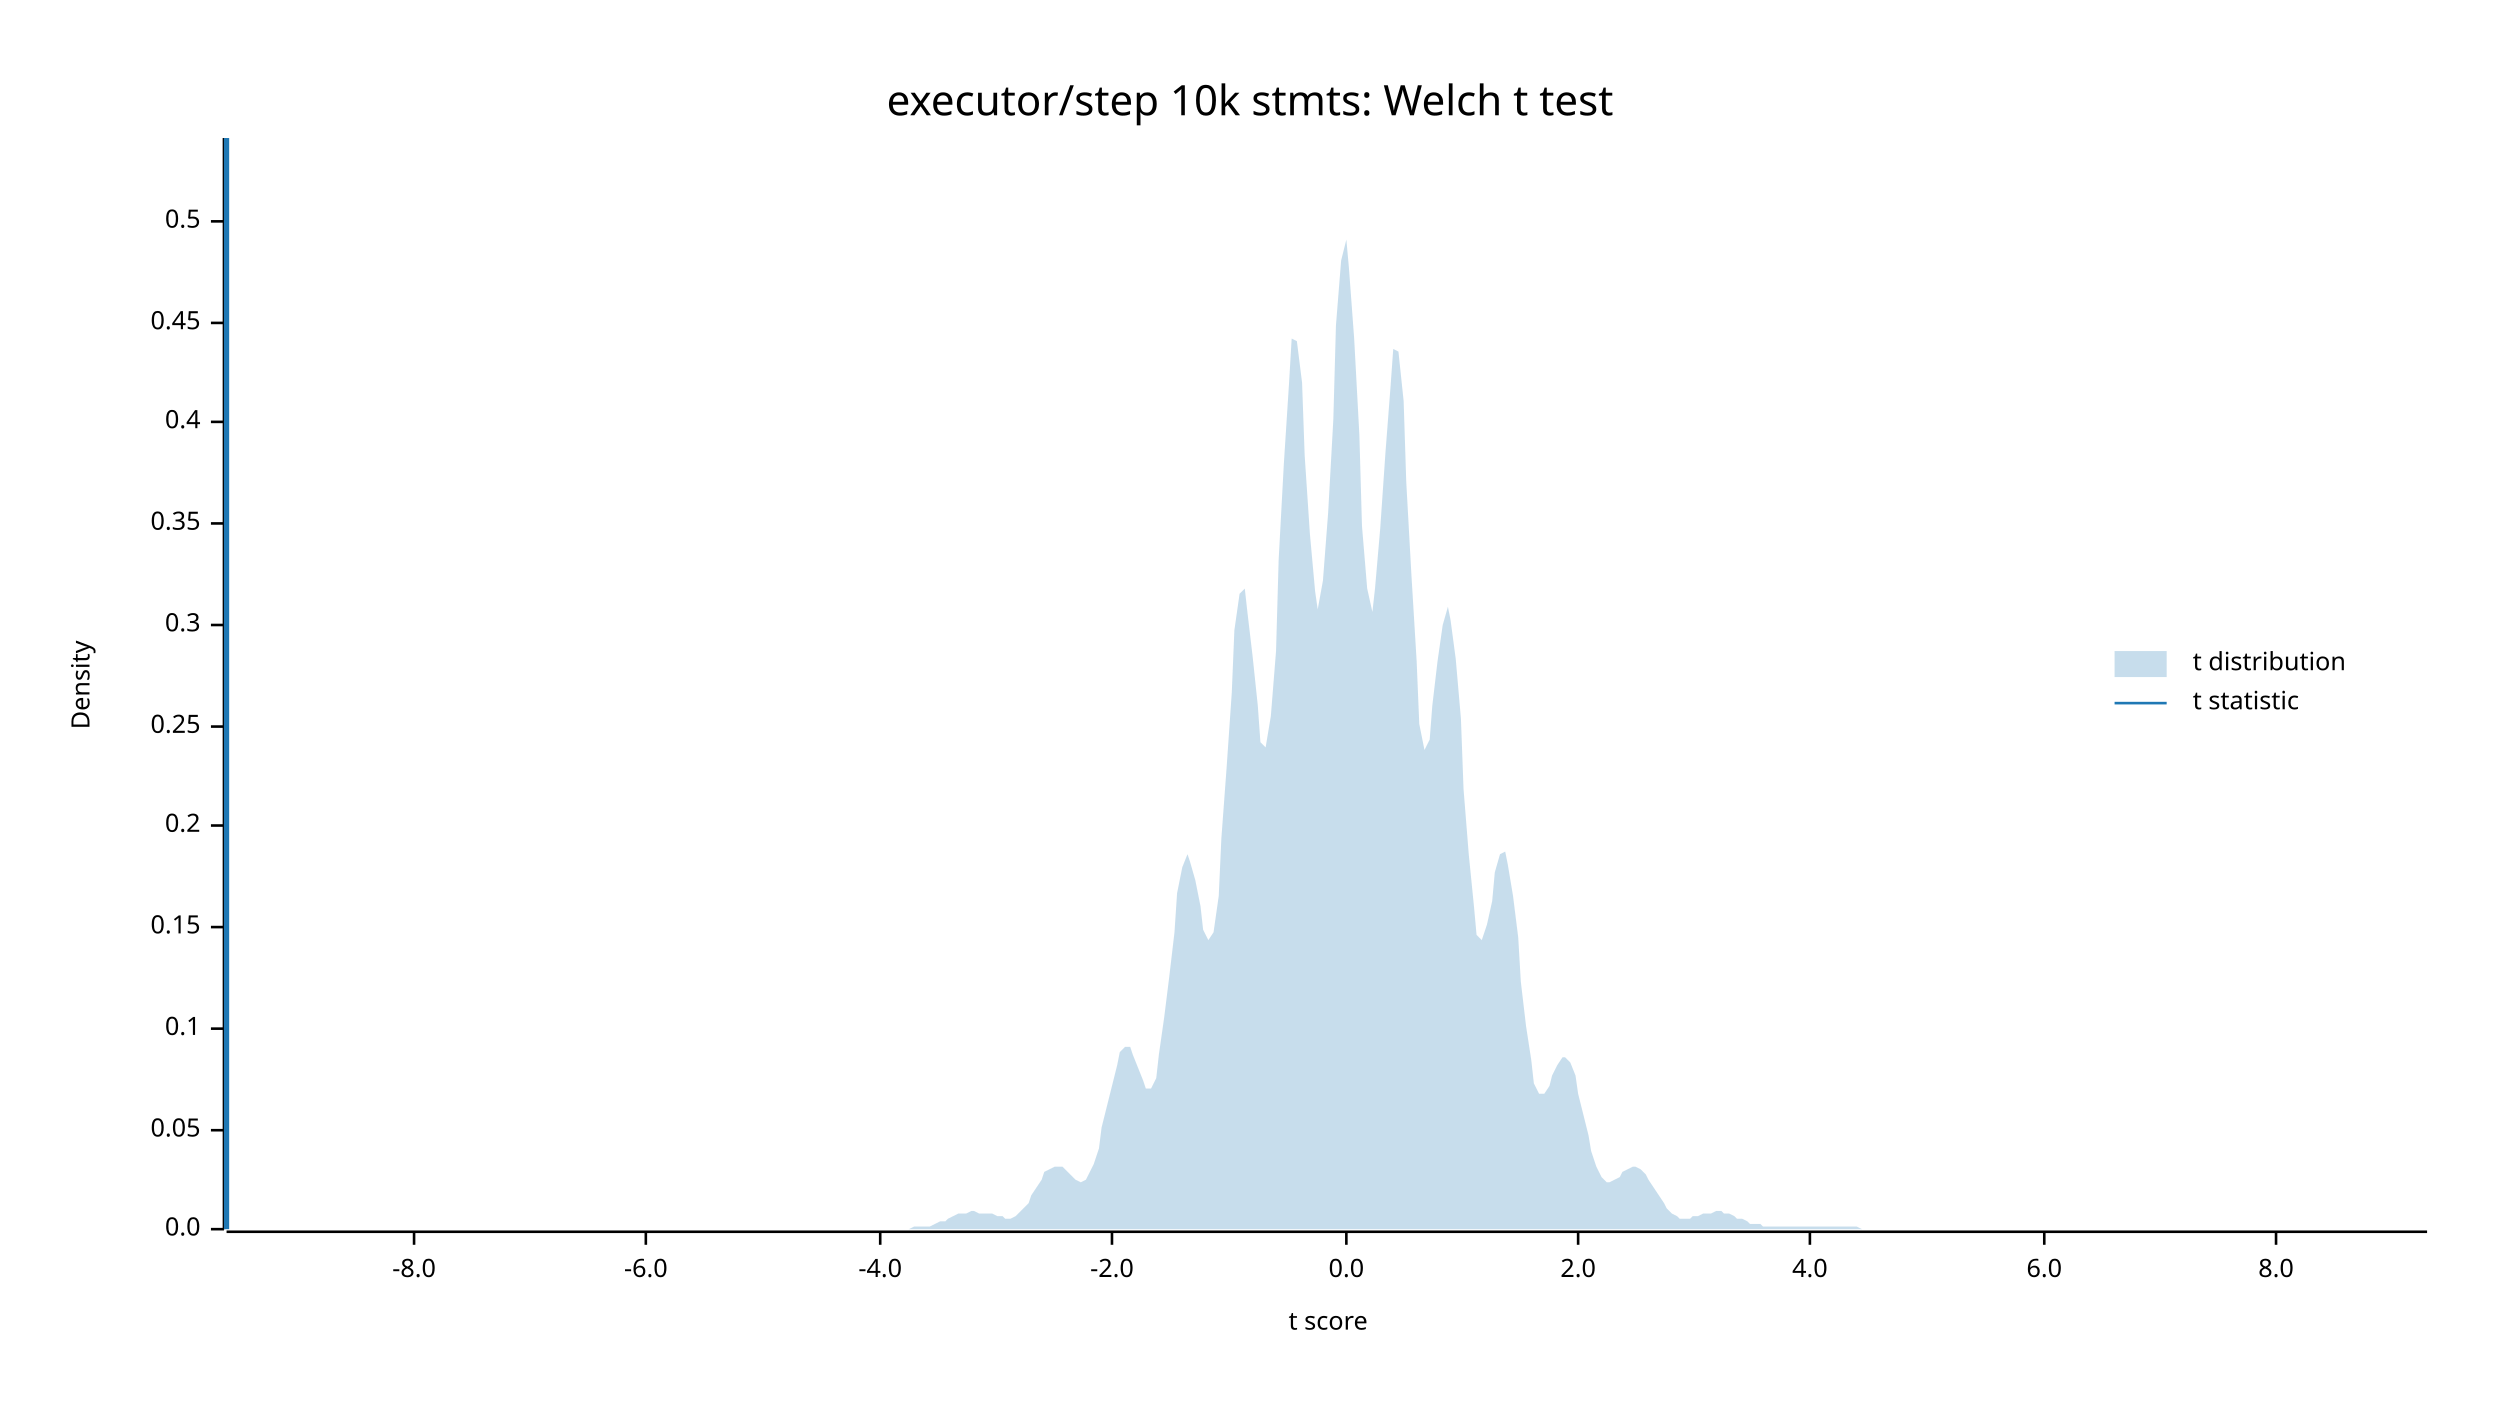
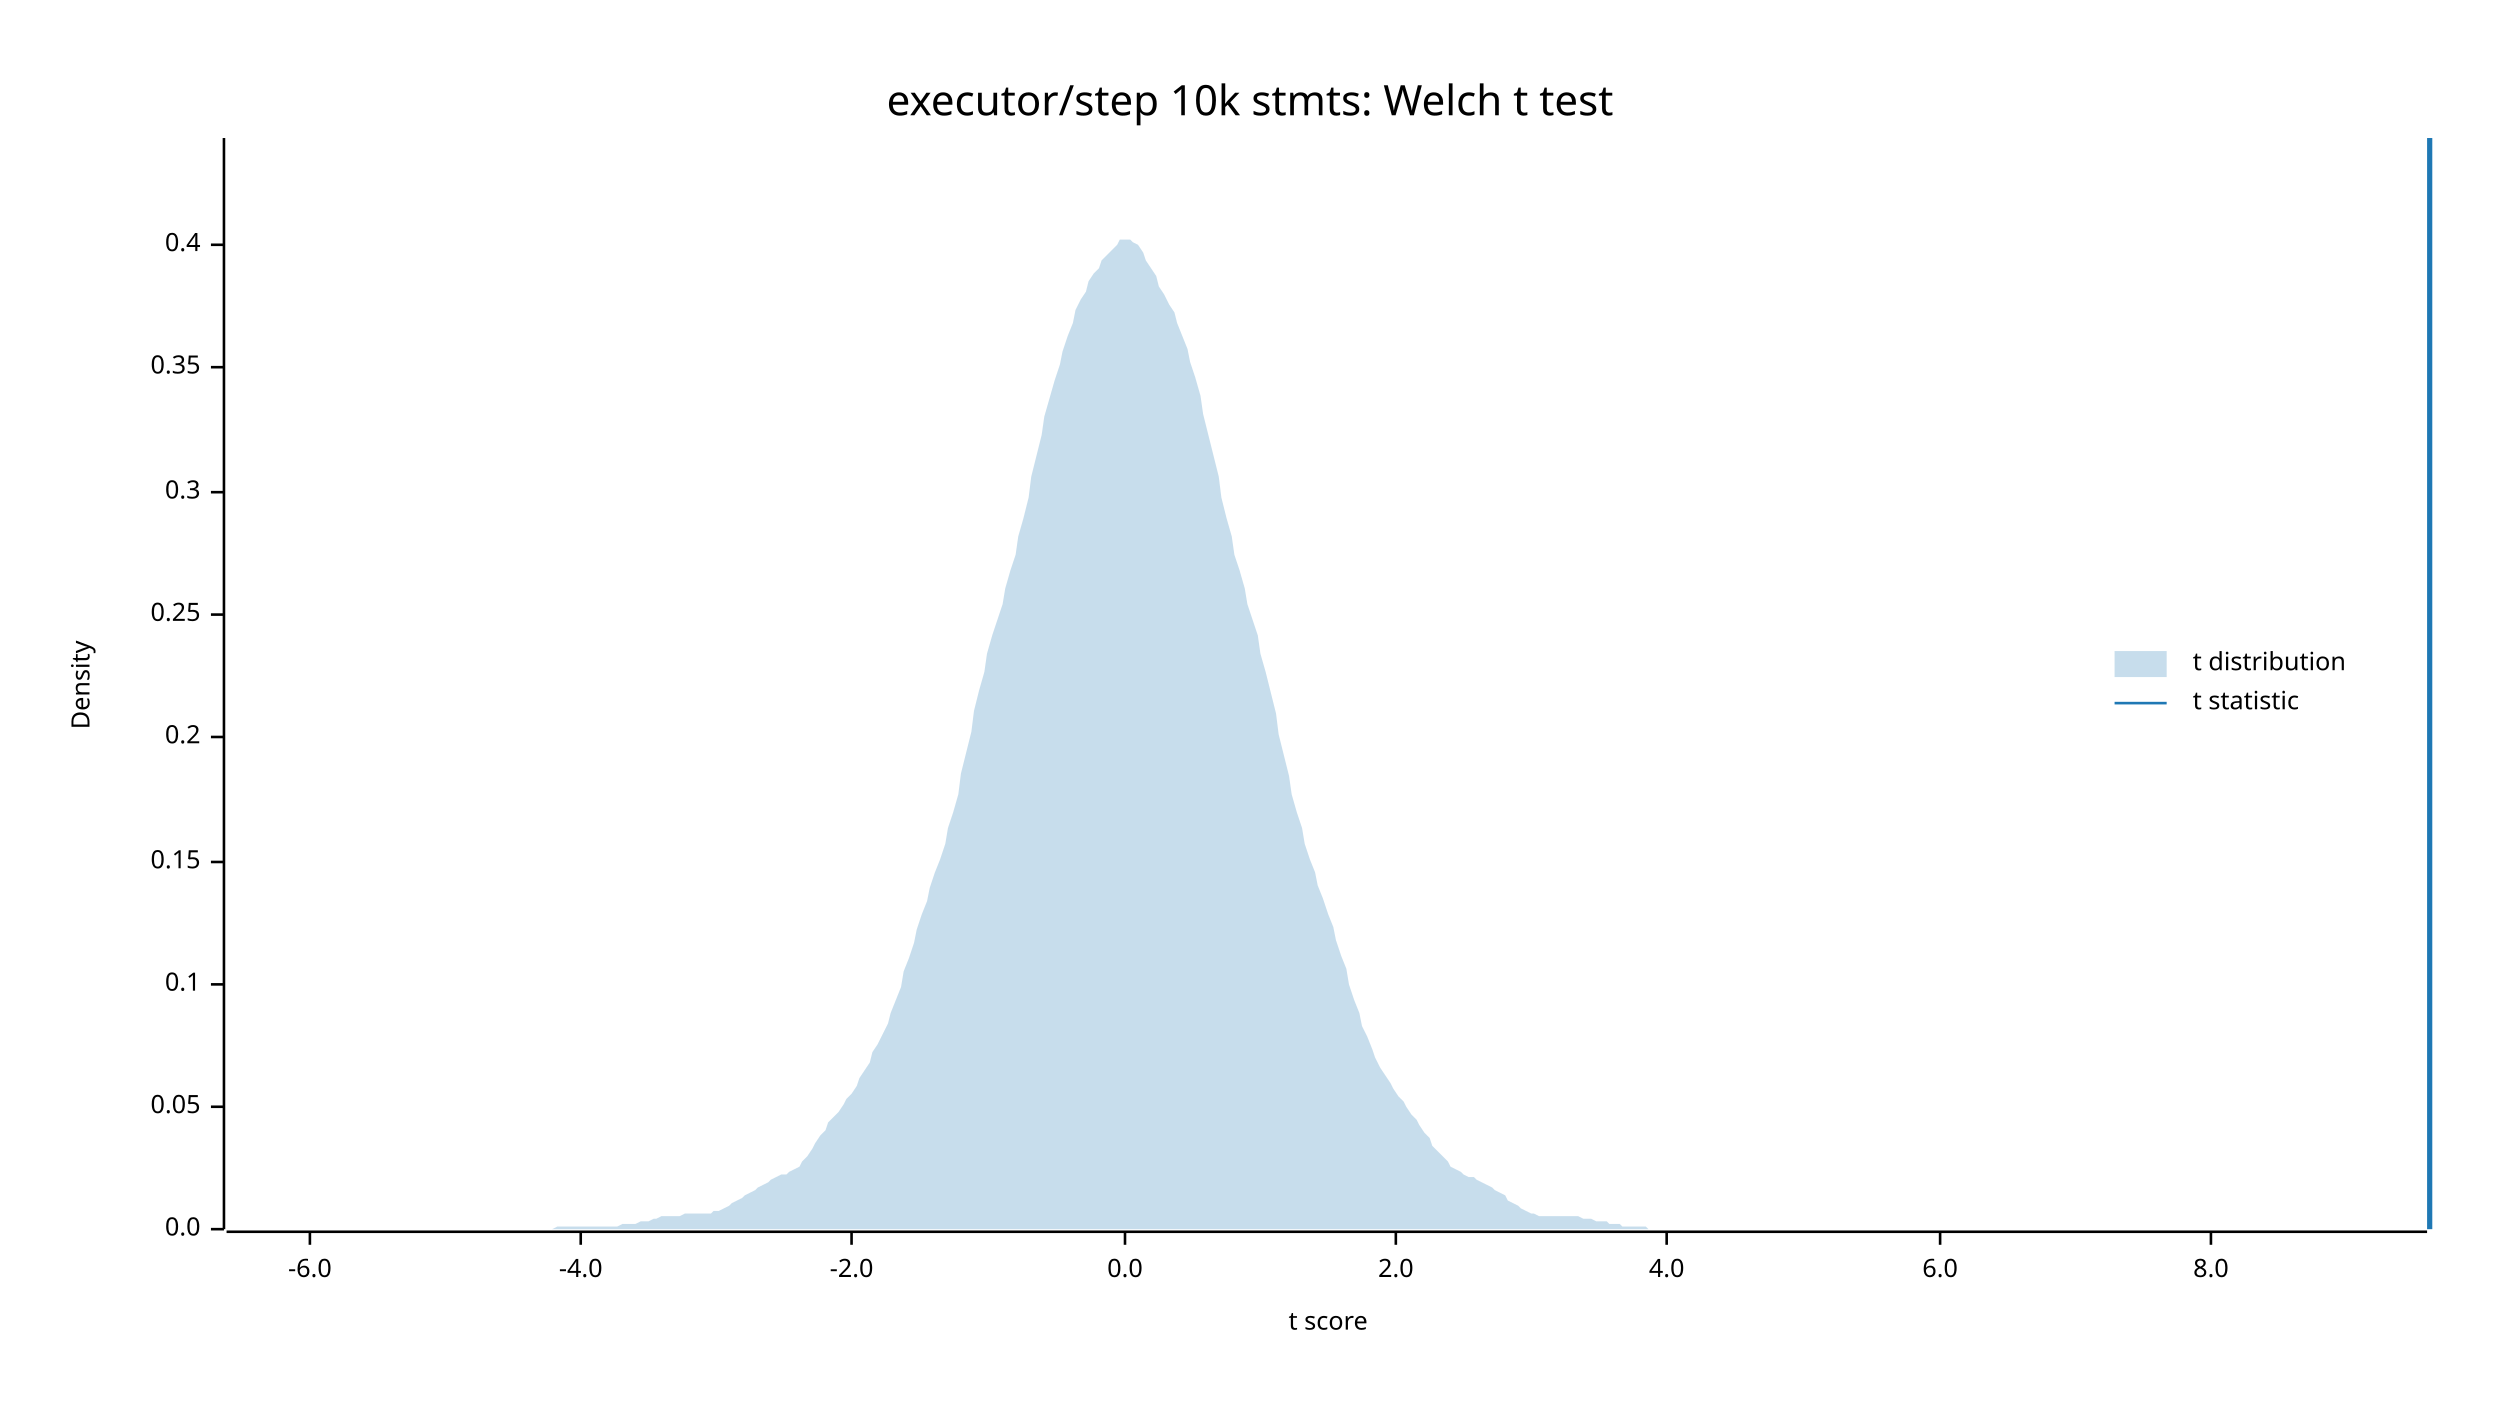
<svg xmlns="http://www.w3.org/2000/svg" width="960" height="540" viewBox="0 0 960 540">
  <text x="480" y="32" dy="0.76em" text-anchor="middle" font-family="sans-serif" font-size="16.129" opacity="1" fill="#000000">
executor/step 10k stmts: Welch t test
</text>
  <text x="27" y="263" dy="0.76em" text-anchor="middle" font-family="sans-serif" font-size="9.677" opacity="1" fill="#000000" transform="rotate(270, 27, 263)">
Density
</text>
  <text x="510" y="513" dy="-0.5ex" text-anchor="middle" font-family="sans-serif" font-size="9.677" opacity="1" fill="#000000">
t score
</text>
  <polyline fill="none" opacity="1" stroke="#000000" stroke-width="1" points="86,53 86,472 " />
  <text x="77" y="472" dy="0.5ex" text-anchor="end" font-family="sans-serif" font-size="9.677" opacity="1" fill="#000000">
0.0
</text>
  <polyline fill="none" opacity="1" stroke="#000000" stroke-width="1" points="81,472 86,472 " />
-   <text x="77" y="434" dy="0.5ex" text-anchor="end" font-family="sans-serif" font-size="9.677" opacity="1" fill="#000000">
+   <text x="77" y="425" dy="0.5ex" text-anchor="end" font-family="sans-serif" font-size="9.677" opacity="1" fill="#000000">
0.05
</text>
-   <polyline fill="none" opacity="1" stroke="#000000" stroke-width="1" points="81,434 86,434 " />
-   <text x="77" y="395" dy="0.5ex" text-anchor="end" font-family="sans-serif" font-size="9.677" opacity="1" fill="#000000">
+   <polyline fill="none" opacity="1" stroke="#000000" stroke-width="1" points="81,425 86,425 " />
+   <text x="77" y="378" dy="0.5ex" text-anchor="end" font-family="sans-serif" font-size="9.677" opacity="1" fill="#000000">
0.1
</text>
-   <polyline fill="none" opacity="1" stroke="#000000" stroke-width="1" points="81,395 86,395 " />
-   <text x="77" y="356" dy="0.5ex" text-anchor="end" font-family="sans-serif" font-size="9.677" opacity="1" fill="#000000">
+   <polyline fill="none" opacity="1" stroke="#000000" stroke-width="1" points="81,378 86,378 " />
+   <text x="77" y="331" dy="0.5ex" text-anchor="end" font-family="sans-serif" font-size="9.677" opacity="1" fill="#000000">
0.15
</text>
-   <polyline fill="none" opacity="1" stroke="#000000" stroke-width="1" points="81,356 86,356 " />
-   <text x="77" y="317" dy="0.5ex" text-anchor="end" font-family="sans-serif" font-size="9.677" opacity="1" fill="#000000">
+   <polyline fill="none" opacity="1" stroke="#000000" stroke-width="1" points="81,331 86,331 " />
+   <text x="77" y="283" dy="0.5ex" text-anchor="end" font-family="sans-serif" font-size="9.677" opacity="1" fill="#000000">
0.2
</text>
-   <polyline fill="none" opacity="1" stroke="#000000" stroke-width="1" points="81,317 86,317 " />
-   <text x="77" y="279" dy="0.5ex" text-anchor="end" font-family="sans-serif" font-size="9.677" opacity="1" fill="#000000">
+   <polyline fill="none" opacity="1" stroke="#000000" stroke-width="1" points="81,283 86,283 " />
+   <text x="77" y="236" dy="0.5ex" text-anchor="end" font-family="sans-serif" font-size="9.677" opacity="1" fill="#000000">
0.25
</text>
-   <polyline fill="none" opacity="1" stroke="#000000" stroke-width="1" points="81,279 86,279 " />
-   <text x="77" y="240" dy="0.5ex" text-anchor="end" font-family="sans-serif" font-size="9.677" opacity="1" fill="#000000">
+   <polyline fill="none" opacity="1" stroke="#000000" stroke-width="1" points="81,236 86,236 " />
+   <text x="77" y="189" dy="0.5ex" text-anchor="end" font-family="sans-serif" font-size="9.677" opacity="1" fill="#000000">
0.3
</text>
-   <polyline fill="none" opacity="1" stroke="#000000" stroke-width="1" points="81,240 86,240 " />
-   <text x="77" y="201" dy="0.5ex" text-anchor="end" font-family="sans-serif" font-size="9.677" opacity="1" fill="#000000">
+   <polyline fill="none" opacity="1" stroke="#000000" stroke-width="1" points="81,189 86,189 " />
+   <text x="77" y="141" dy="0.5ex" text-anchor="end" font-family="sans-serif" font-size="9.677" opacity="1" fill="#000000">
0.35
</text>
-   <polyline fill="none" opacity="1" stroke="#000000" stroke-width="1" points="81,201 86,201 " />
-   <text x="77" y="162" dy="0.5ex" text-anchor="end" font-family="sans-serif" font-size="9.677" opacity="1" fill="#000000">
+   <polyline fill="none" opacity="1" stroke="#000000" stroke-width="1" points="81,141 86,141 " />
+   <text x="77" y="94" dy="0.5ex" text-anchor="end" font-family="sans-serif" font-size="9.677" opacity="1" fill="#000000">
0.4
</text>
-   <polyline fill="none" opacity="1" stroke="#000000" stroke-width="1" points="81,162 86,162 " />
-   <text x="77" y="124" dy="0.5ex" text-anchor="end" font-family="sans-serif" font-size="9.677" opacity="1" fill="#000000">
- 0.45
- </text>
-   <polyline fill="none" opacity="1" stroke="#000000" stroke-width="1" points="81,124 86,124 " />
-   <text x="77" y="85" dy="0.5ex" text-anchor="end" font-family="sans-serif" font-size="9.677" opacity="1" fill="#000000">
- 0.5
- </text>
-   <polyline fill="none" opacity="1" stroke="#000000" stroke-width="1" points="81,85 86,85 " />
+   <polyline fill="none" opacity="1" stroke="#000000" stroke-width="1" points="81,94 86,94 " />
  <polyline fill="none" opacity="1" stroke="#000000" stroke-width="1" points="87,473 932,473 " />
-   <text x="159" y="483" dy="0.76em" text-anchor="middle" font-family="sans-serif" font-size="9.677" opacity="1" fill="#000000">
- -8.0
- </text>
-   <polyline fill="none" opacity="1" stroke="#000000" stroke-width="1" points="159,473 159,478 " />
-   <text x="248" y="483" dy="0.76em" text-anchor="middle" font-family="sans-serif" font-size="9.677" opacity="1" fill="#000000">
+   <text x="119" y="483" dy="0.76em" text-anchor="middle" font-family="sans-serif" font-size="9.677" opacity="1" fill="#000000">
-6.0
</text>
-   <polyline fill="none" opacity="1" stroke="#000000" stroke-width="1" points="248,473 248,478 " />
-   <text x="338" y="483" dy="0.76em" text-anchor="middle" font-family="sans-serif" font-size="9.677" opacity="1" fill="#000000">
+   <polyline fill="none" opacity="1" stroke="#000000" stroke-width="1" points="119,473 119,478 " />
+   <text x="223" y="483" dy="0.76em" text-anchor="middle" font-family="sans-serif" font-size="9.677" opacity="1" fill="#000000">
-4.0
</text>
-   <polyline fill="none" opacity="1" stroke="#000000" stroke-width="1" points="338,473 338,478 " />
-   <text x="427" y="483" dy="0.76em" text-anchor="middle" font-family="sans-serif" font-size="9.677" opacity="1" fill="#000000">
+   <polyline fill="none" opacity="1" stroke="#000000" stroke-width="1" points="223,473 223,478 " />
+   <text x="327" y="483" dy="0.76em" text-anchor="middle" font-family="sans-serif" font-size="9.677" opacity="1" fill="#000000">
-2.0
</text>
-   <polyline fill="none" opacity="1" stroke="#000000" stroke-width="1" points="427,473 427,478 " />
-   <text x="517" y="483" dy="0.76em" text-anchor="middle" font-family="sans-serif" font-size="9.677" opacity="1" fill="#000000">
+   <polyline fill="none" opacity="1" stroke="#000000" stroke-width="1" points="327,473 327,478 " />
+   <text x="432" y="483" dy="0.76em" text-anchor="middle" font-family="sans-serif" font-size="9.677" opacity="1" fill="#000000">
0.0
</text>
-   <polyline fill="none" opacity="1" stroke="#000000" stroke-width="1" points="517,473 517,478 " />
-   <text x="606" y="483" dy="0.76em" text-anchor="middle" font-family="sans-serif" font-size="9.677" opacity="1" fill="#000000">
+   <polyline fill="none" opacity="1" stroke="#000000" stroke-width="1" points="432,473 432,478 " />
+   <text x="536" y="483" dy="0.76em" text-anchor="middle" font-family="sans-serif" font-size="9.677" opacity="1" fill="#000000">
2.0
</text>
-   <polyline fill="none" opacity="1" stroke="#000000" stroke-width="1" points="606,473 606,478 " />
-   <text x="695" y="483" dy="0.76em" text-anchor="middle" font-family="sans-serif" font-size="9.677" opacity="1" fill="#000000">
+   <polyline fill="none" opacity="1" stroke="#000000" stroke-width="1" points="536,473 536,478 " />
+   <text x="640" y="483" dy="0.76em" text-anchor="middle" font-family="sans-serif" font-size="9.677" opacity="1" fill="#000000">
4.0
</text>
-   <polyline fill="none" opacity="1" stroke="#000000" stroke-width="1" points="695,473 695,478 " />
-   <text x="785" y="483" dy="0.76em" text-anchor="middle" font-family="sans-serif" font-size="9.677" opacity="1" fill="#000000">
+   <polyline fill="none" opacity="1" stroke="#000000" stroke-width="1" points="640,473 640,478 " />
+   <text x="745" y="483" dy="0.76em" text-anchor="middle" font-family="sans-serif" font-size="9.677" opacity="1" fill="#000000">
6.0
</text>
-   <polyline fill="none" opacity="1" stroke="#000000" stroke-width="1" points="785,473 785,478 " />
-   <text x="874" y="483" dy="0.76em" text-anchor="middle" font-family="sans-serif" font-size="9.677" opacity="1" fill="#000000">
+   <polyline fill="none" opacity="1" stroke="#000000" stroke-width="1" points="745,473 745,478 " />
+   <text x="849" y="483" dy="0.76em" text-anchor="middle" font-family="sans-serif" font-size="9.677" opacity="1" fill="#000000">
8.0
</text>
-   <polyline fill="none" opacity="1" stroke="#000000" stroke-width="1" points="874,473 874,478 " />
-   <polygon opacity="0.25" fill="#1F78B4" points="87,472 88,472 90,472 92,472 93,472 95,472 97,472 98,472 100,472 102,472 103,472 105,472 107,472 109,472 110,472 112,472 114,472 115,472 117,472 119,472 120,472 122,472 124,472 125,472 127,472 129,472 131,472 132,472 134,472 136,472 137,472 139,472 141,472 142,472 144,472 146,472 147,472 149,472 151,472 153,472 154,472 156,472 158,472 159,472 161,472 163,472 164,472 166,472 168,472 169,472 171,472 173,472 175,472 176,472 178,472 180,472 181,472 183,472 185,472 186,472 188,472 190,472 191,472 193,472 195,472 197,472 198,472 200,472 202,472 203,472 205,472 207,472 208,472 210,472 212,472 214,472 215,472 217,472 219,472 220,472 222,472 224,472 225,472 227,472 229,472 230,472 232,472 234,472 236,472 237,472 239,472 241,472 242,472 244,472 246,472 247,472 249,472 251,472 252,472 254,472 256,472 258,472 259,472 261,472 263,472 264,472 266,472 268,472 269,472 271,472 273,472 274,472 276,472 278,472 280,472 281,472 283,472 285,472 286,472 288,472 290,472 291,472 293,472 295,472 296,472 298,472 300,472 302,472 303,472 305,472 307,472 308,472 310,472 312,472 313,472 315,472 317,472 318,472 320,472 322,472 324,472 325,472 327,472 329,472 330,472 332,472 334,472 335,472 337,472 339,472 341,472 342,472 344,472 346,472 347,472 349,472 351,471 352,471 354,471 356,471 357,471 359,470 361,469 363,469 364,468 366,467 368,466 369,466 371,466 373,465 374,465 376,466 378,466 379,466 381,466 383,467 385,467 386,468 388,468 390,467 391,466 393,464 395,462 396,459 398,456 400,453 401,450 403,449 405,448 407,448 408,448 410,450 412,452 413,453 415,454 417,453 418,451 420,447 422,441 423,433 425,425 427,417 429,409 430,404 432,402 434,402 435,405 437,410 439,415 440,418 442,418 444,414 445,405 447,391 449,375 451,358 452,343 454,333 456,328 457,331 459,338 461,348 462,357 464,361 466,358 468,344 469,322 471,295 473,266 474,242 476,228 478,226 479,235 481,252 483,271 484,285 486,287 488,275 490,250 491,215 493,178 495,147 496,130 498,131 500,147 501,175 503,205 505,227 506,234 508,223 510,197 512,161 513,125 515,100 517,92 518,103 520,130 522,167 523,202 525,226 527,235 528,226 530,203 532,174 534,148 535,134 537,135 539,154 540,185 542,221 544,254 545,278 547,288 549,284 550,271 552,254 554,240 556,233 557,238 559,253 561,276 562,303 564,328 566,348 567,359 569,361 571,355 573,346 574,335 576,328 578,327 579,332 581,344 583,360 584,377 586,394 588,407 589,416 591,420 593,420 595,417 596,413 598,409 600,406 601,406 603,408 605,413 606,420 608,428 610,436 611,442 613,448 615,452 617,454 618,454 620,453 622,452 623,450 625,449 627,448 628,448 630,449 632,451 633,453 635,456 637,459 639,462 640,464 642,466 644,467 645,468 647,468 649,468 650,467 652,467 654,466 655,466 657,466 659,465 661,465 662,466 664,466 666,467 667,468 669,468 671,469 672,470 674,470 676,470 677,471 679,471 681,471 683,471 684,471 686,471 688,471 689,471 691,471 693,471 694,471 696,471 698,471 700,471 701,471 703,471 705,471 706,471 708,471 710,471 711,471 713,471 715,472 716,472 718,472 720,472 722,472 723,472 725,472 727,472 728,472 730,472 732,472 733,472 735,472 737,472 738,472 740,472 742,472 744,472 745,472 747,472 749,472 750,472 752,472 754,472 755,472 757,472 759,472 760,472 762,472 764,472 766,472 767,472 769,472 771,472 772,472 774,472 776,472 777,472 779,472 781,472 782,472 784,472 786,472 788,472 789,472 791,472 793,472 794,472 796,472 798,472 799,472 801,472 803,472 804,472 806,472 808,472 810,472 811,472 813,472 815,472 816,472 818,472 820,472 821,472 823,472 825,472 827,472 828,472 830,472 832,472 833,472 835,472 837,472 838,472 840,472 842,472 843,472 845,472 847,472 849,472 850,472 852,472 854,472 855,472 857,472 859,472 860,472 862,472 864,472 865,472 867,472 869,472 871,472 872,472 874,472 876,472 877,472 879,472 881,472 882,472 884,472 886,472 887,472 889,472 891,472 893,472 894,472 896,472 898,472 899,472 901,472 903,472 904,472 906,472 908,472 909,472 911,472 913,472 915,472 916,472 918,472 920,472 921,472 923,472 925,472 926,472 928,472 930,472 932,472 932,472 87,472 " />
-   <polyline fill="none" opacity="1" stroke="#1F78B4" stroke-width="2" points="87,472 87,53 " />
+   <polyline fill="none" opacity="1" stroke="#000000" stroke-width="1" points="849,473 849,478 " />
+   <polygon opacity="0.25" fill="#1F78B4" points="87,472 88,472 90,472 92,472 93,472 95,472 97,472 98,472 100,472 102,472 103,472 105,472 107,472 109,472 110,472 112,472 114,472 115,472 117,472 119,472 120,472 122,472 124,472 125,472 127,472 129,472 131,472 132,472 134,472 136,472 137,472 139,472 141,472 142,472 144,472 146,472 147,472 149,472 151,472 153,472 154,472 156,472 158,472 159,472 161,472 163,472 164,472 166,472 168,472 169,472 171,472 173,472 175,472 176,472 178,472 180,472 181,472 183,472 185,472 186,472 188,472 190,472 191,472 193,472 195,472 197,472 198,472 200,472 202,472 203,472 205,472 207,472 208,472 210,472 212,472 214,471 215,471 217,471 219,471 220,471 222,471 224,471 225,471 227,471 229,471 230,471 232,471 234,471 236,471 237,471 239,470 241,470 242,470 244,470 246,469 247,469 249,469 251,468 252,468 254,467 256,467 258,467 259,467 261,467 263,466 264,466 266,466 268,466 269,466 271,466 273,466 274,465 276,465 278,464 280,463 281,462 283,461 285,460 286,459 288,458 290,457 291,456 293,455 295,454 296,453 298,452 300,451 302,451 303,450 305,449 307,448 308,446 310,444 312,441 313,439 315,436 317,434 318,431 320,429 322,427 324,424 325,422 327,420 329,417 330,414 332,411 334,408 335,404 337,401 339,397 341,393 342,389 344,384 346,379 347,373 349,368 351,362 352,357 354,351 356,346 357,341 359,335 361,330 363,324 364,318 366,312 368,305 369,297 371,289 373,281 374,273 376,265 378,258 379,251 381,244 383,238 385,232 386,226 388,219 390,213 391,206 393,199 395,191 396,183 398,175 400,167 401,160 403,153 405,146 407,140 408,135 410,129 412,124 413,119 415,115 417,112 418,108 420,105 422,103 423,100 425,98 427,96 429,94 430,92 432,92 434,92 435,93 437,94 439,97 440,100 442,103 444,106 445,110 447,113 449,117 451,120 452,124 454,129 456,134 457,139 459,145 461,152 462,159 464,167 466,175 468,183 469,191 471,199 473,206 474,213 476,219 478,226 479,232 481,238 483,244 484,251 486,258 488,266 490,274 491,282 493,290 495,298 496,305 498,312 500,318 501,324 503,330 505,335 506,340 508,345 510,351 512,356 513,361 515,367 517,372 518,378 520,384 522,389 523,394 525,398 527,403 528,406 530,410 532,413 534,416 535,418 537,421 539,423 540,425 542,428 544,430 545,432 547,435 549,437 550,440 552,442 554,444 556,446 557,448 559,449 561,450 562,451 564,452 566,452 567,453 569,454 571,455 573,456 574,457 576,458 578,459 579,461 581,462 583,463 584,464 586,465 588,466 589,466 591,467 593,467 595,467 596,467 598,467 600,467 601,467 603,467 605,467 606,467 608,468 610,468 611,468 613,469 615,469 617,469 618,470 620,470 622,470 623,471 625,471 627,471 628,471 630,471 632,471 633,472 635,472 637,472 639,472 640,472 642,472 644,472 645,472 647,472 649,472 650,472 652,472 654,472 655,472 657,472 659,472 661,472 662,472 664,472 666,472 667,472 669,472 671,472 672,472 674,472 676,472 677,472 679,472 681,472 683,472 684,472 686,472 688,472 689,472 691,472 693,472 694,472 696,472 698,472 700,472 701,472 703,472 705,472 706,472 708,472 710,472 711,472 713,472 715,472 716,472 718,472 720,472 722,472 723,472 725,472 727,472 728,472 730,472 732,472 733,472 735,472 737,472 738,472 740,472 742,472 744,472 745,472 747,472 749,472 750,472 752,472 754,472 755,472 757,472 759,472 760,472 762,472 764,472 766,472 767,472 769,472 771,472 772,472 774,472 776,472 777,472 779,472 781,472 782,472 784,472 786,472 788,472 789,472 791,472 793,472 794,472 796,472 798,472 799,472 801,472 803,472 804,472 806,472 808,472 810,472 811,472 813,472 815,472 816,472 818,472 820,472 821,472 823,472 825,472 827,472 828,472 830,472 832,472 833,472 835,472 837,472 838,472 840,472 842,472 843,472 845,472 847,472 849,472 850,472 852,472 854,472 855,472 857,472 859,472 860,472 862,472 864,472 865,472 867,472 869,472 871,472 872,472 874,472 876,472 877,472 879,472 881,472 882,472 884,472 886,472 887,472 889,472 891,472 893,472 894,472 896,472 898,472 899,472 901,472 903,472 904,472 906,472 908,472 909,472 911,472 913,472 915,472 916,472 918,472 920,472 921,472 923,472 925,472 926,472 928,472 930,472 932,472 932,472 87,472 " />
+   <polyline fill="none" opacity="1" stroke="#1F78B4" stroke-width="2" points="933,472 933,53 " />
  <text x="842" y="250" dy="0.76em" text-anchor="start" font-family="sans-serif" font-size="9.677" opacity="1" fill="#000000">
t distribution
</text>
  <text x="842" y="265" dy="0.76em" text-anchor="start" font-family="sans-serif" font-size="9.677" opacity="1" fill="#000000">
t statistic
</text>
  <rect x="812" y="250" width="20" height="10" opacity="0.25" fill="#1F78B4" stroke="none" />
  <polyline fill="none" opacity="1" stroke="#1F78B4" stroke-width="1" points="812,270 832,270 " />
</svg>
